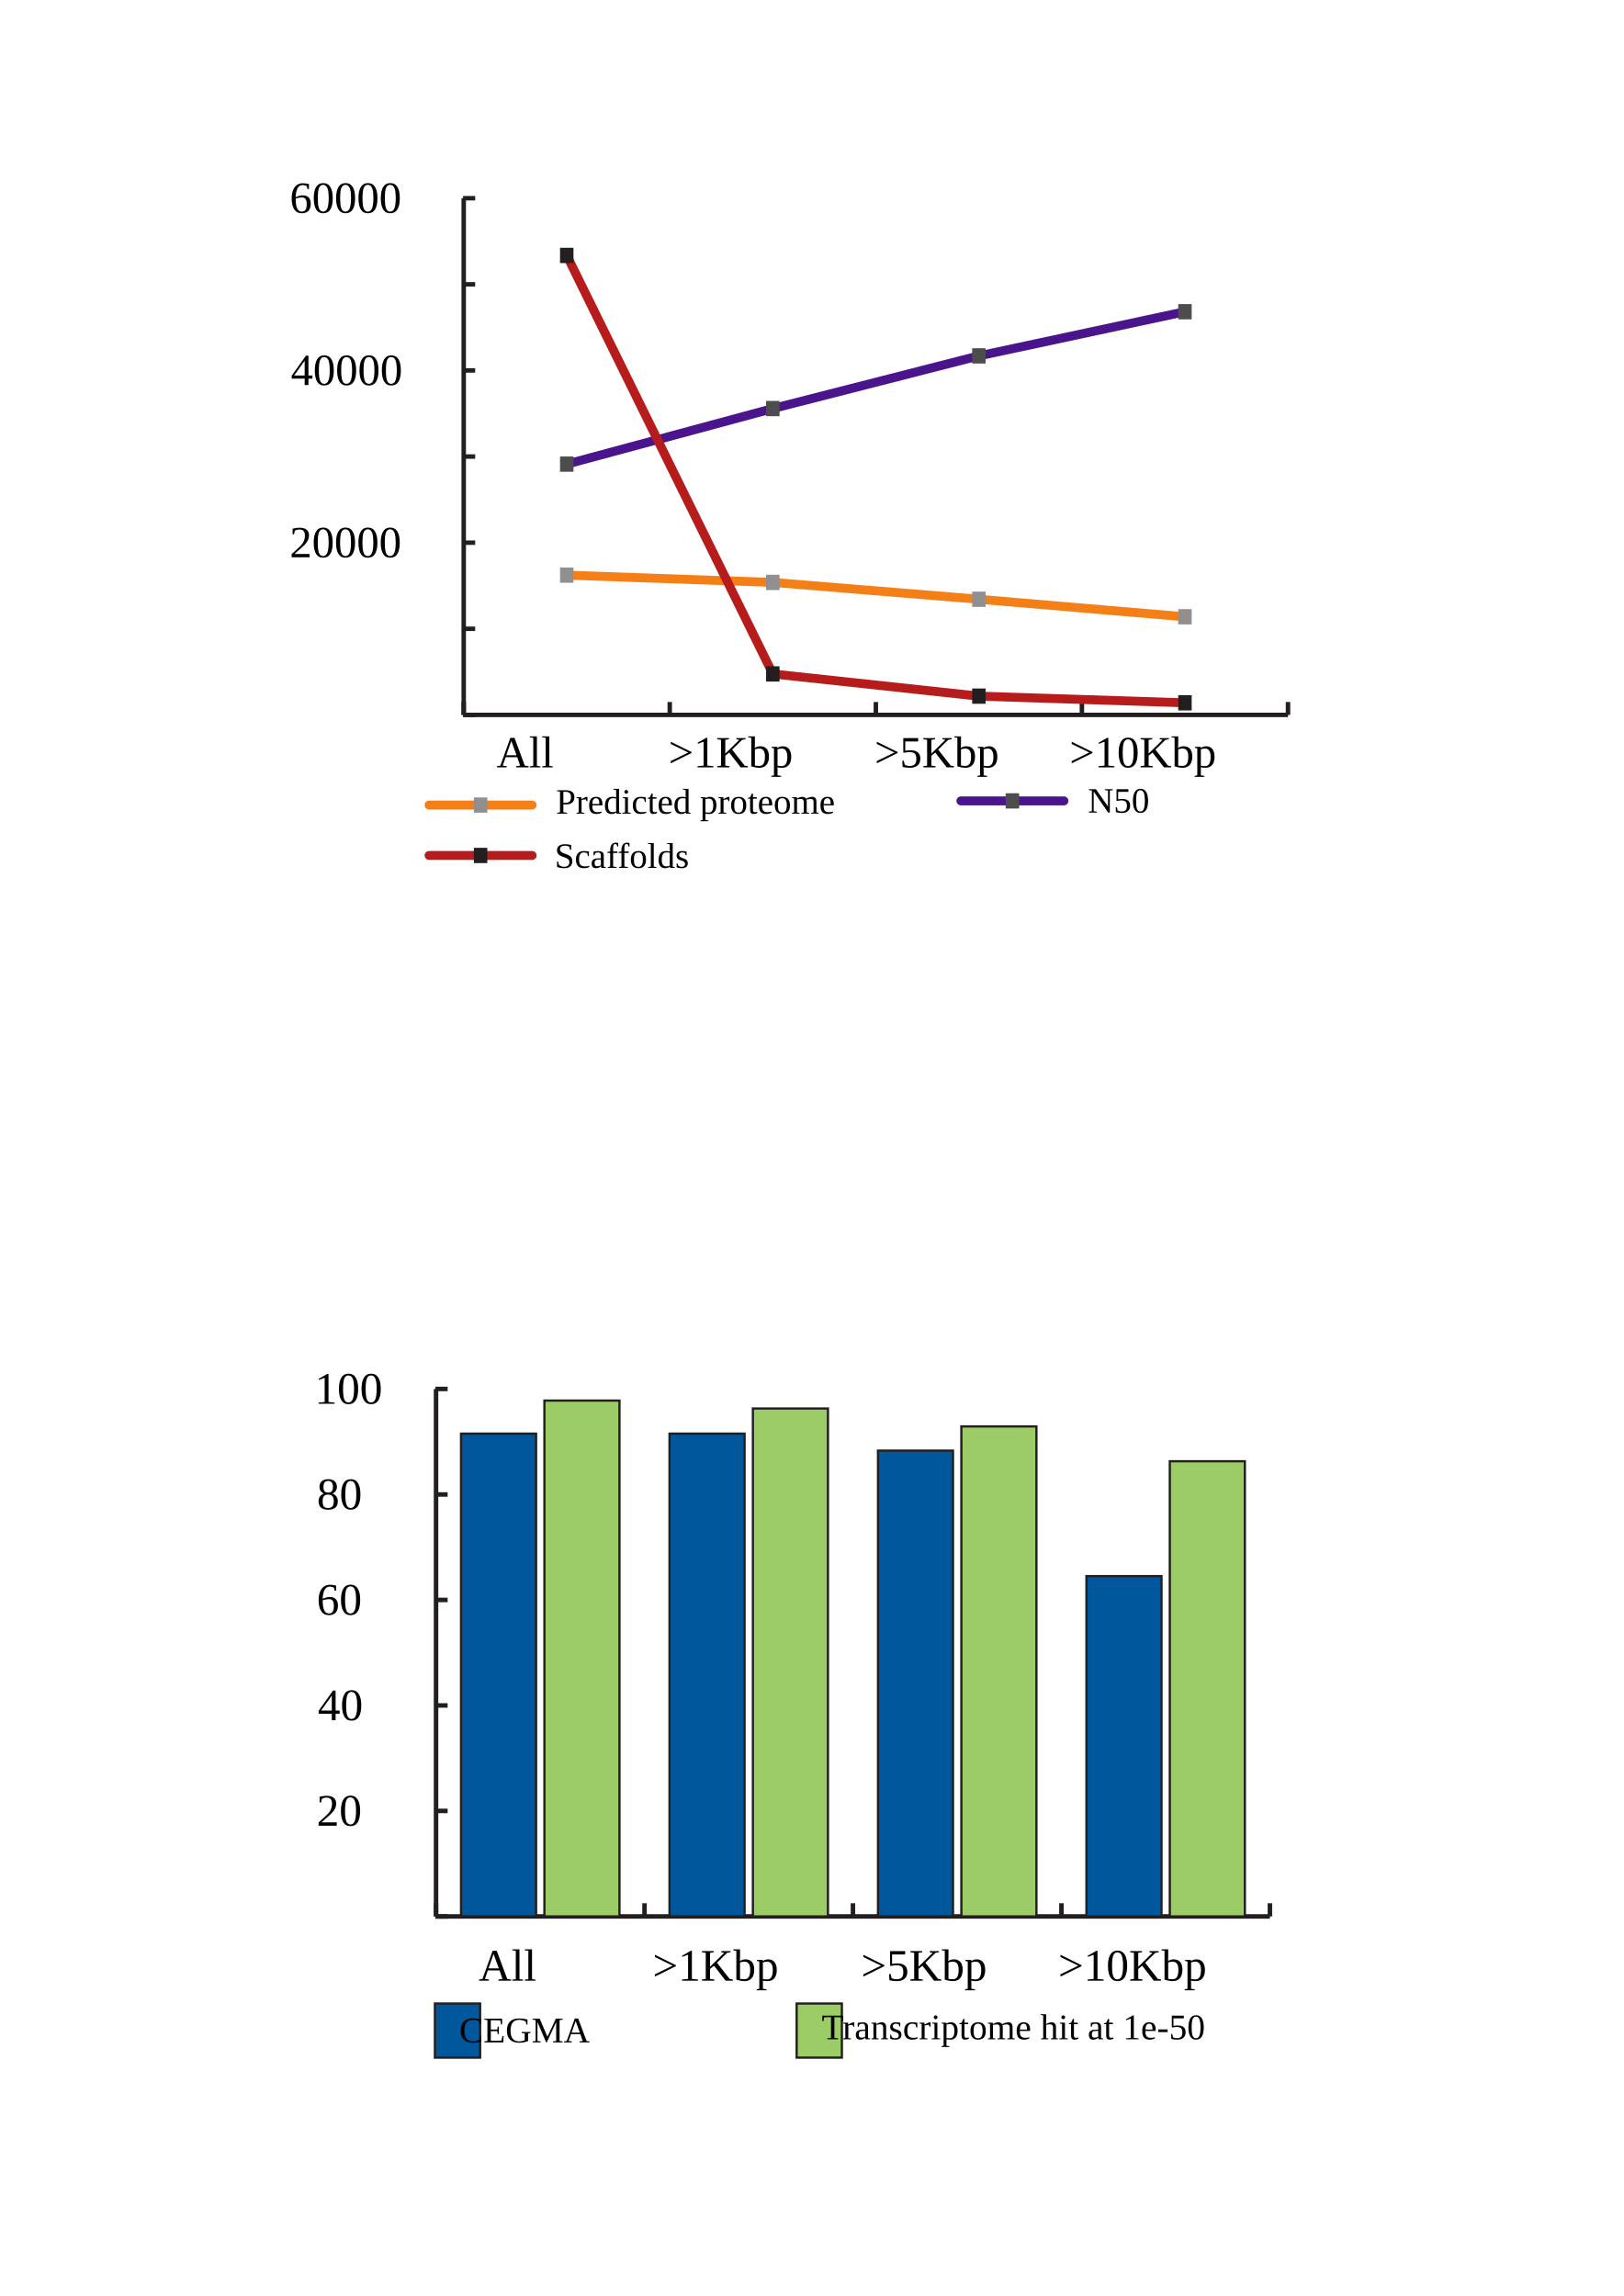
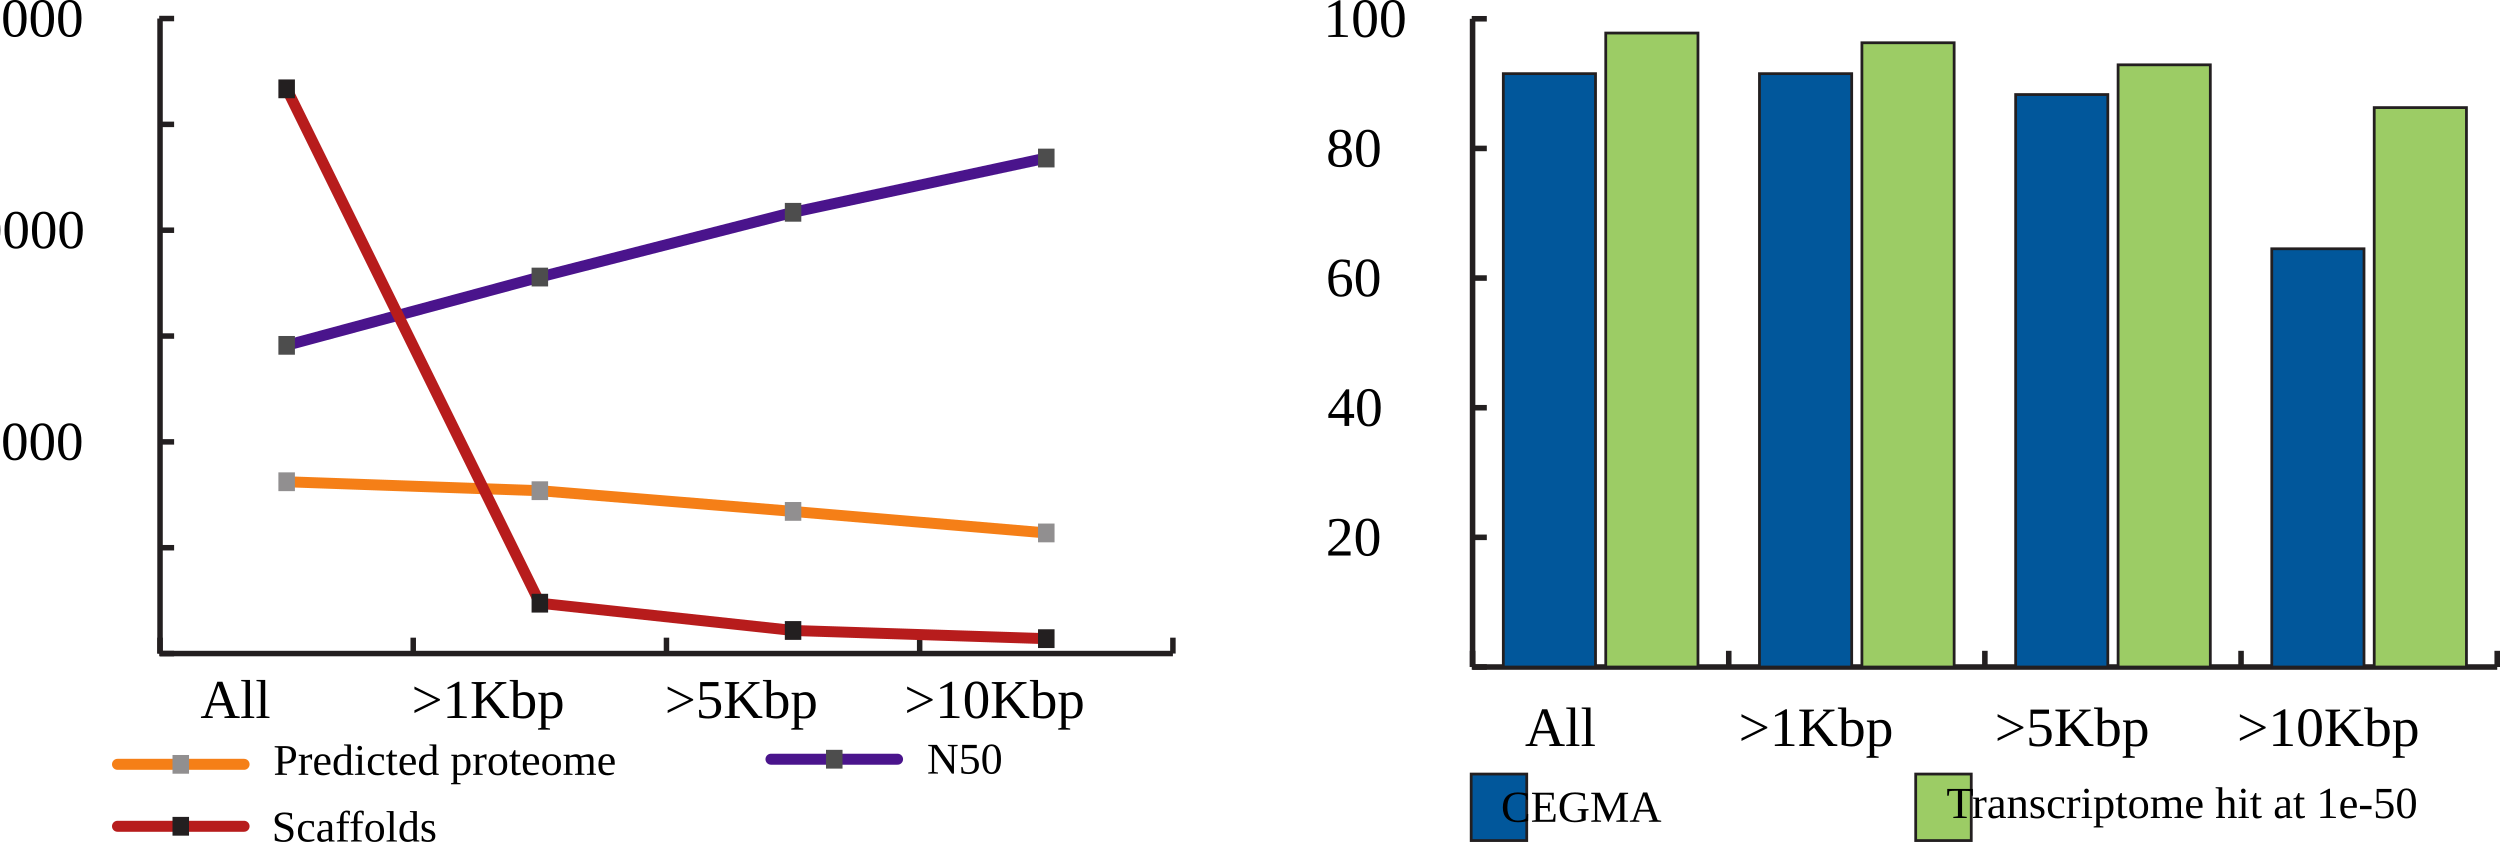
- <svg xmlns="http://www.w3.org/2000/svg" width="210mm" height="297mm" viewBox="0 0 744.094 1052.362" id="svg9322" version="1.1">
+ <svg xmlns="http://www.w3.org/2000/svg" width="263.133mm" height="88.619mm" viewBox="0 0 932.362 314.003" id="svg9322" version="1.1">
  <defs id="defs9324" />
-   <g id="layer1">
-     <g id="g11202" transform="translate(-885.38,1278.2)">
+   <g id="layer1" transform="translate(-60.00001,-523.3133)">
+     <g id="g11202" transform="translate(-978.2042,1717.575)">
      <g transform="matrix(2.0483,0,0,-2.0483,905.74,559.87)" id="g7890">
        <g id="g7869" transform="translate(-182.39,-130.13)">
          <g style="stroke:#f57f17;stroke-opacity:1" transform="translate(268.45,847.35)" id="g9504">
            <path id="path9506" style="fill:none;stroke:#f57f17;stroke-width:2;stroke-linecap:round;stroke-linejoin:miter;stroke-miterlimit:10;stroke-dasharray:none;stroke-opacity:1" d="M 0,0 23.052,0" />
          </g>
          <path id="path9552" style="fill:#918f90;fill-opacity:1;fill-rule:nonzero;stroke:none;stroke-width:0.5;stroke-linecap:butt;stroke-linejoin:miter;stroke-miterlimit:10;stroke-dasharray:none;stroke-opacity:1" d="m 278.47,849.05 3.01,0 0,-3.41 -3.01,0 0,3.41 z" />
          <text transform="scale(1,-1)" id="text7430" y="-845.426" x="339.489" style="font-style:italic;font-variant:normal;font-weight:normal;font-stretch:normal;font-size:8px;line-height:125%;font-family:Ubuntu;-inkscape-font-specification:'Sans Italic';text-align:center;letter-spacing:0px;word-spacing:0px;writing-mode:lr-tb;text-anchor:middle;fill:#000000;fill-opacity:1;stroke:none;stroke-width:1px;stroke-linecap:butt;stroke-linejoin:miter;stroke-opacity:1" xml:space="preserve">
            <tspan style="font-style:normal;font-variant:normal;font-weight:normal;font-stretch:normal;font-family:'Liberation Serif';-inkscape-font-specification:'Liberation Serif'" y="-845.426" x="339.489" id="tspan7432">Predicted proteome</tspan>
          </text>
        </g>
        <g id="g7876" transform="translate(-63.407,-119.41)">
          <g style="stroke:#4a148c;stroke-opacity:1" transform="translate(268.45,837.56)" id="g9520">
            <path id="path9522" style="fill:none;stroke:#4a148c;stroke-width:2;stroke-linecap:round;stroke-linejoin:miter;stroke-miterlimit:10;stroke-dasharray:none;stroke-opacity:1" d="M 0,0 23.052,0" />
          </g>
          <path id="path9562" style="fill:#4d4d4d;fill-opacity:1;fill-rule:nonzero;stroke:none;stroke-width:0.5;stroke-linecap:butt;stroke-linejoin:miter;stroke-miterlimit:10;stroke-dasharray:none;stroke-opacity:1" d="m 278.47,839.27 3.01,0 0,-3.42 -3.01,0 0,3.42 z" />
          <text transform="scale(1,-1)" id="text7430-9" y="-834.939" x="315.176" style="font-style:italic;font-variant:normal;font-weight:normal;font-stretch:normal;font-size:8px;line-height:125%;font-family:Ubuntu;-inkscape-font-specification:'Sans Italic';text-align:center;letter-spacing:0px;word-spacing:0px;writing-mode:lr-tb;text-anchor:middle;fill:#000000;fill-opacity:1;stroke:none;stroke-width:1px;stroke-linecap:butt;stroke-linejoin:miter;stroke-opacity:1" xml:space="preserve">
            <tspan style="font-style:normal;font-variant:normal;font-weight:normal;font-stretch:normal;font-family:'Liberation Serif';-inkscape-font-specification:'Liberation Serif'" y="-834.939" x="315.176" id="tspan7432-4">N50</tspan>
          </text>
        </g>
        <g id="g7883" transform="translate(-182.39,-121.83)">
          <g style="stroke:#b71c1c;stroke-opacity:1" transform="translate(268.45,827.77)" id="g9536">
            <path id="path9538" style="fill:none;stroke:#b71c1c;stroke-width:2;stroke-linecap:round;stroke-linejoin:miter;stroke-miterlimit:10;stroke-dasharray:none;stroke-opacity:1" d="M 0,0 23.052,0" />
          </g>
          <path id="path9572" style="fill:#231f20;fill-opacity:1;fill-rule:nonzero;stroke:none;stroke-width:0.5;stroke-linecap:butt;stroke-linejoin:miter;stroke-miterlimit:10;stroke-dasharray:none;stroke-opacity:1" d="m 278.47,829.48 3.01,0 0,-3.42 -3.01,0 0,3.42 z" />
          <text transform="scale(1,-1)" id="text7430-0" y="-824.993" x="323.02" style="font-style:italic;font-variant:normal;font-weight:normal;font-stretch:normal;font-size:8px;line-height:125%;font-family:Ubuntu;-inkscape-font-specification:'Sans Italic';text-align:center;letter-spacing:0px;word-spacing:0px;writing-mode:lr-tb;text-anchor:middle;fill:#000000;fill-opacity:1;stroke:none;stroke-width:1px;stroke-linecap:butt;stroke-linejoin:miter;stroke-opacity:1" xml:space="preserve">
            <tspan style="font-style:normal;font-variant:normal;font-weight:normal;font-stretch:normal;font-family:'Liberation Serif';-inkscape-font-specification:'Liberation Serif'" y="-824.993" x="323.02" id="tspan7432-1">Scaffolds</tspan>
          </text>
        </g>
      </g>
      <g transform="matrix(2.0483,0,0,-2.0483,930.95,559.87)" id="g7910">
        <g id="g9440" transform="translate(81.5,737.39)">
          <path d="M 0,0 184.42,0" style="fill:none;stroke:#231f20;stroke-width:1;stroke-linecap:butt;stroke-linejoin:miter;stroke-miterlimit:10;stroke-dasharray:none;stroke-opacity:1" id="path9442" />
        </g>
        <g id="g9444" transform="translate(81.5,737.39)">
          <path d="M 0,0 0,2.891" style="fill:none;stroke:#231f20;stroke-width:1;stroke-linecap:butt;stroke-linejoin:miter;stroke-miterlimit:10;stroke-dasharray:none;stroke-opacity:1" id="path9446" />
        </g>
        <g id="g9448" transform="translate(127.6,737.39)">
          <path d="M 0,0 0,2.891" style="fill:none;stroke:#231f20;stroke-width:1;stroke-linecap:butt;stroke-linejoin:miter;stroke-miterlimit:10;stroke-dasharray:none;stroke-opacity:1" id="path9450" />
        </g>
        <g id="g9452" transform="translate(173.71,737.39)">
          <path d="M 0,0 0,2.891" style="fill:none;stroke:#231f20;stroke-width:1;stroke-linecap:butt;stroke-linejoin:miter;stroke-miterlimit:10;stroke-dasharray:none;stroke-opacity:1" id="path9454" />
        </g>
        <g id="g9456" transform="translate(219.81,737.39)">
          <path d="M 0,0 0,2.891" style="fill:none;stroke:#231f20;stroke-width:1;stroke-linecap:butt;stroke-linejoin:miter;stroke-miterlimit:10;stroke-dasharray:none;stroke-opacity:1" id="path9458" />
        </g>
        <g id="g9460" transform="translate(265.92,737.39)">
          <path d="M 0,0 0,2.891" style="fill:none;stroke:#231f20;stroke-width:1;stroke-linecap:butt;stroke-linejoin:miter;stroke-miterlimit:10;stroke-dasharray:none;stroke-opacity:1" id="path9462" />
        </g>
        <g id="g9472" transform="translate(81.5,737.39)">
          <path d="M 0,0 0,115.62" style="fill:none;stroke:#231f20;stroke-width:1;stroke-linecap:butt;stroke-linejoin:miter;stroke-miterlimit:10;stroke-dasharray:none;stroke-opacity:1" id="path9474" />
        </g>
        <g id="g9476" transform="translate(81.352,737.39)">
          <path d="M 0,0 2.713,0" style="fill:none;stroke:#231f20;stroke-width:1;stroke-linecap:butt;stroke-linejoin:miter;stroke-miterlimit:10;stroke-dasharray:none;stroke-opacity:1" id="path9478" />
        </g>
        <g id="g9480" transform="translate(81.352,756.66)">
          <path d="M 0,0 2.713,0" style="fill:none;stroke:#231f20;stroke-width:1;stroke-linecap:butt;stroke-linejoin:miter;stroke-miterlimit:10;stroke-dasharray:none;stroke-opacity:1" id="path9482" />
        </g>
        <g id="g9484" transform="translate(81.352,775.93)">
          <path d="M 0,0 2.713,0" style="fill:none;stroke:#231f20;stroke-width:1;stroke-linecap:butt;stroke-linejoin:miter;stroke-miterlimit:10;stroke-dasharray:none;stroke-opacity:1" id="path9486" />
        </g>
        <g id="g9488" transform="translate(81.352,795.2)">
          <path d="M 0,0 2.713,0" style="fill:none;stroke:#231f20;stroke-width:1;stroke-linecap:butt;stroke-linejoin:miter;stroke-miterlimit:10;stroke-dasharray:none;stroke-opacity:1" id="path9490" />
        </g>
        <g id="g9492" transform="translate(81.352,814.47)">
          <path d="M 0,0 2.713,0" style="fill:none;stroke:#231f20;stroke-width:1;stroke-linecap:butt;stroke-linejoin:miter;stroke-miterlimit:10;stroke-dasharray:none;stroke-opacity:1" id="path9494" />
        </g>
        <g id="g9496" transform="translate(81.352,833.74)">
          <path d="M 0,0 2.713,0" style="fill:none;stroke:#231f20;stroke-width:1;stroke-linecap:butt;stroke-linejoin:miter;stroke-miterlimit:10;stroke-dasharray:none;stroke-opacity:1" id="path9498" />
        </g>
        <g id="g9500" transform="translate(81.352,853.01)">
          <path d="M 0,0 2.713,0" style="fill:none;stroke:#231f20;stroke-width:1;stroke-linecap:butt;stroke-linejoin:miter;stroke-miterlimit:10;stroke-dasharray:none;stroke-opacity:1" id="path9502" />
        </g>
        <g id="g9508" transform="translate(150.66,767.04)" style="stroke:#ad1457;stroke-opacity:1">
          <path d="M 0,0 -46.104,1.629" style="fill:none;stroke:#f57f17;stroke-width:2;stroke-linecap:round;stroke-linejoin:miter;stroke-miterlimit:10;stroke-dasharray:none;stroke-opacity:1" id="path9510" />
        </g>
        <g id="g9512" transform="translate(196.76,763.27)" style="stroke:#ad1457;stroke-opacity:1">
          <path d="M 0,0 -46.104,3.772" style="fill:none;stroke:#f57f17;stroke-width:2;stroke-linecap:round;stroke-linejoin:miter;stroke-miterlimit:10;stroke-dasharray:none;stroke-opacity:1" id="path9514" />
        </g>
        <g id="g9516" transform="translate(242.86,759.35)" style="stroke:#ad1457;stroke-opacity:1">
          <path d="M 0,0 -46.104,3.916" style="fill:none;stroke:#f57f17;stroke-width:2;stroke-linecap:round;stroke-linejoin:miter;stroke-miterlimit:10;stroke-dasharray:none;stroke-opacity:1" id="path9518" />
        </g>
        <g id="g9524" transform="translate(150.66,805.94)" style="stroke:#4a148c;stroke-opacity:1">
          <path d="M 0,0 -46.104,-12.434" style="fill:none;stroke:#4a148c;stroke-width:2;stroke-linecap:round;stroke-linejoin:miter;stroke-miterlimit:10;stroke-dasharray:none;stroke-opacity:1" id="path9526" />
        </g>
        <g id="g9528" transform="translate(196.76,817.73)" style="stroke:#4a148c;stroke-opacity:1">
          <path d="M 0,0 -46.104,-11.788" style="fill:none;stroke:#4a148c;stroke-width:2;stroke-linecap:round;stroke-linejoin:miter;stroke-miterlimit:10;stroke-dasharray:none;stroke-opacity:1" id="path9530" />
        </g>
        <g id="g9532" transform="translate(242.86,827.61)" style="stroke:#4a148c;stroke-opacity:1">
          <path d="M 0,0 -46.104,-9.888" style="fill:none;stroke:#4a148c;stroke-width:2;stroke-linecap:round;stroke-linejoin:miter;stroke-miterlimit:10;stroke-dasharray:none;stroke-opacity:1" id="path9534" />
        </g>
        <g id="g9540" transform="translate(150.66,746.56)" style="fill:none;stroke:#b71c1c;stroke-opacity:1">
          <path d="M 0,0 -46.104,93.655" style="fill:none;stroke:#b71c1c;stroke-width:2;stroke-linecap:round;stroke-linejoin:miter;stroke-miterlimit:10;stroke-dasharray:none;stroke-opacity:1" id="path9542" />
        </g>
        <g id="g9544" transform="translate(196.76,741.59)" style="stroke:#b71c1c;stroke-opacity:1">
          <path d="M 0,0 -46.104,4.967" style="fill:none;stroke:#b71c1c;stroke-width:2;stroke-linecap:round;stroke-linejoin:miter;stroke-miterlimit:10;stroke-dasharray:none;stroke-opacity:1" id="path9546" />
        </g>
        <g id="g9548" transform="translate(242.86,740.1)" style="stroke:#b71c1c;stroke-opacity:1">
          <path d="M 0,0 -46.104,1.492" style="fill:none;stroke:#b71c1c;stroke-width:2;stroke-linecap:round;stroke-linejoin:miter;stroke-miterlimit:10;stroke-dasharray:none;stroke-opacity:1" id="path9550" />
        </g>
        <path d="m 103.05,770.38 3.01,0 0,-3.42 -3.01,0 0,3.42 z" style="fill:#918f90;fill-opacity:1;fill-rule:nonzero;stroke:none;stroke-width:0.5;stroke-linecap:butt;stroke-linejoin:miter;stroke-miterlimit:10;stroke-dasharray:none;stroke-opacity:1" id="path9554" />
        <path d="m 149.15,768.75 3.01,0 0,-3.42 -3.01,0 0,3.42 z" style="fill:#918f90;fill-opacity:1;fill-rule:nonzero;stroke:none;stroke-width:0.5;stroke-linecap:butt;stroke-linejoin:miter;stroke-miterlimit:10;stroke-dasharray:none;stroke-opacity:1" id="path9556" />
        <path d="m 195.26,764.98 3,0 0,-3.42 -3,0 0,3.42 z" style="fill:#918f90;fill-opacity:1;fill-rule:nonzero;stroke:none;stroke-width:0.5;stroke-linecap:butt;stroke-linejoin:miter;stroke-miterlimit:10;stroke-dasharray:none;stroke-opacity:1" id="path9558" />
        <path d="m 241.36,761.06 3.01,0 0,-3.42 -3.01,0 0,3.42 z" style="fill:#918f90;fill-opacity:1;fill-rule:nonzero;stroke:none;stroke-width:0.5;stroke-linecap:butt;stroke-linejoin:miter;stroke-miterlimit:10;stroke-dasharray:none;stroke-opacity:1" id="path9560" />
        <path d="m 103.05,795.21 3.01,0 0,-3.41 -3.01,0 0,3.41 z" style="fill:#4d4d4d;fill-opacity:1;fill-rule:nonzero;stroke:none;stroke-width:0.5;stroke-linecap:butt;stroke-linejoin:miter;stroke-miterlimit:10;stroke-dasharray:none;stroke-opacity:1" id="path9564" />
        <path d="m 149.15,807.65 3.01,0 0,-3.42 -3.01,0 0,3.42 z" style="fill:#4d4d4d;fill-opacity:1;fill-rule:nonzero;stroke:none;stroke-width:0.5;stroke-linecap:butt;stroke-linejoin:miter;stroke-miterlimit:10;stroke-dasharray:none;stroke-opacity:1" id="path9566" />
        <path d="m 195.26,819.44 3,0 0,-3.42 -3,0 0,3.42 z" style="fill:#4d4d4d;fill-opacity:1;fill-rule:nonzero;stroke:none;stroke-width:0.5;stroke-linecap:butt;stroke-linejoin:miter;stroke-miterlimit:10;stroke-dasharray:none;stroke-opacity:1" id="path9568" />
        <path d="m 241.36,829.32 3.01,0 0,-3.42 -3.01,0 0,3.42 z" style="fill:#4d4d4d;fill-opacity:1;fill-rule:nonzero;stroke:none;stroke-width:0.5;stroke-linecap:butt;stroke-linejoin:miter;stroke-miterlimit:10;stroke-dasharray:none;stroke-opacity:1" id="path9570" />
        <path d="m 103.05,841.92 3.01,0 0,-3.42 -3.01,0 0,3.42 z" style="fill:#231f20;fill-opacity:1;fill-rule:nonzero;stroke:none;stroke-width:0.5;stroke-linecap:butt;stroke-linejoin:miter;stroke-miterlimit:10;stroke-dasharray:none;stroke-opacity:1" id="path9574" />
        <path d="m 149.15,748.27 3.01,0 0,-3.42 -3.01,0 0,3.42 z" style="fill:#231f20;fill-opacity:1;fill-rule:nonzero;stroke:none;stroke-width:0.5;stroke-linecap:butt;stroke-linejoin:miter;stroke-miterlimit:10;stroke-dasharray:none;stroke-opacity:1" id="path9576" />
        <path d="m 195.26,743.3 3,0 0,-3.42 -3,0 0,3.42 z" style="fill:#231f20;fill-opacity:1;fill-rule:nonzero;stroke:none;stroke-width:0.5;stroke-linecap:butt;stroke-linejoin:miter;stroke-miterlimit:10;stroke-dasharray:none;stroke-opacity:1" id="path9578" />
        <path d="m 241.36,741.81 3.01,0 0,-3.42 -3.01,0 0,3.42 z" style="fill:#231f20;fill-opacity:1;fill-rule:nonzero;stroke:none;stroke-width:0.5;stroke-linecap:butt;stroke-linejoin:miter;stroke-miterlimit:10;stroke-dasharray:none;stroke-opacity:1" id="path9580" />
        <text xml:space="preserve" style="font-style:italic;font-variant:normal;font-weight:normal;font-stretch:normal;font-size:8px;line-height:125%;font-family:Ubuntu;-inkscape-font-specification:'Sans Italic';text-align:center;letter-spacing:0px;word-spacing:0px;writing-mode:lr-tb;text-anchor:middle;fill:#000000;fill-opacity:1;stroke:none;stroke-width:1px;stroke-linecap:butt;stroke-linejoin:miter;stroke-opacity:1" x="104.604" y="-725.652" id="text7680" transform="scale(1,-1)">
          <tspan id="tspan7682" x="104.604" y="-725.652" style="font-style:normal;font-variant:normal;font-weight:normal;font-stretch:normal;font-size:10px;font-family:'Liberation Serif';-inkscape-font-specification:'Liberation Serif'">All</tspan>
        </text>
        <text xml:space="preserve" style="font-style:italic;font-variant:normal;font-weight:normal;font-stretch:normal;font-size:8px;line-height:125%;font-family:Ubuntu;-inkscape-font-specification:'Sans Italic';text-align:center;letter-spacing:0px;word-spacing:0px;writing-mode:lr-tb;text-anchor:middle;fill:#000000;fill-opacity:1;stroke:none;stroke-width:1px;stroke-linecap:butt;stroke-linejoin:miter;stroke-opacity:1" x="150.596" y="-725.652" id="text7680-7" transform="scale(1,-1)">
          <tspan id="tspan7682-5" x="150.596" y="-725.652" style="font-style:normal;font-variant:normal;font-weight:normal;font-stretch:normal;font-size:10px;font-family:'Liberation Serif';-inkscape-font-specification:'Liberation Serif'">&gt;1Kbp</tspan>
        </text>
        <text xml:space="preserve" style="font-style:italic;font-variant:normal;font-weight:normal;font-stretch:normal;font-size:8px;line-height:125%;font-family:Ubuntu;-inkscape-font-specification:'Sans Italic';text-align:center;letter-spacing:0px;word-spacing:0px;writing-mode:lr-tb;text-anchor:middle;fill:#000000;fill-opacity:1;stroke:none;stroke-width:1px;stroke-linecap:butt;stroke-linejoin:miter;stroke-opacity:1" x="196.701" y="-725.652" id="text7680-75" transform="scale(1,-1)">
          <tspan id="tspan7682-0" x="196.701" y="-725.652" style="font-style:normal;font-variant:normal;font-weight:normal;font-stretch:normal;font-size:10px;font-family:'Liberation Serif';-inkscape-font-specification:'Liberation Serif'">&gt;5Kbp</tspan>
        </text>
        <text xml:space="preserve" style="font-style:italic;font-variant:normal;font-weight:normal;font-stretch:normal;font-size:8px;line-height:125%;font-family:Ubuntu;-inkscape-font-specification:'Sans Italic';text-align:center;letter-spacing:0px;word-spacing:0px;writing-mode:lr-tb;text-anchor:middle;fill:#000000;fill-opacity:1;stroke:none;stroke-width:1px;stroke-linecap:butt;stroke-linejoin:miter;stroke-opacity:1" x="242.806" y="-725.652" id="text7680-5" transform="scale(1,-1)">
          <tspan id="tspan7682-2" x="242.806" y="-725.652" style="font-style:normal;font-variant:normal;font-weight:normal;font-stretch:normal;font-size:10px;font-family:'Liberation Serif';-inkscape-font-specification:'Liberation Serif'">&gt;10Kbp</tspan>
        </text>
        <text xml:space="preserve" style="font-style:italic;font-variant:normal;font-weight:normal;font-stretch:normal;font-size:8px;line-height:125%;font-family:Ubuntu;-inkscape-font-specification:'Sans Italic';text-align:center;letter-spacing:0px;word-spacing:0px;writing-mode:lr-tb;text-anchor:middle;fill:#000000;fill-opacity:1;stroke:none;stroke-width:1px;stroke-linecap:butt;stroke-linejoin:miter;stroke-opacity:1" x="64.433" y="-849.734" id="text7680-70" transform="scale(1,-1)">
          <tspan id="tspan7682-6" x="64.433" y="-849.734" style="font-style:normal;font-variant:normal;font-weight:normal;font-stretch:normal;font-size:10px;font-family:'Liberation Serif';-inkscape-font-specification:'Liberation Serif'">60000</tspan>
        </text>
        <text xml:space="preserve" style="font-style:italic;font-variant:normal;font-weight:normal;font-stretch:normal;font-size:8px;line-height:125%;font-family:Ubuntu;-inkscape-font-specification:'Sans Italic';text-align:center;letter-spacing:0px;word-spacing:0px;writing-mode:lr-tb;text-anchor:middle;fill:#000000;fill-opacity:1;stroke:none;stroke-width:1px;stroke-linecap:butt;stroke-linejoin:miter;stroke-opacity:1" x="64.667" y="-811.194" id="text7680-70-1" transform="scale(1,-1)">
          <tspan id="tspan7682-6-4" x="64.667" y="-811.194" style="font-style:normal;font-variant:normal;font-weight:normal;font-stretch:normal;font-size:10px;font-family:'Liberation Serif';-inkscape-font-specification:'Liberation Serif'">40000</tspan>
        </text>
        <text xml:space="preserve" style="font-style:italic;font-variant:normal;font-weight:normal;font-stretch:normal;font-size:8px;line-height:125%;font-family:Ubuntu;-inkscape-font-specification:'Sans Italic';text-align:center;letter-spacing:0px;word-spacing:0px;writing-mode:lr-tb;text-anchor:middle;fill:#000000;fill-opacity:1;stroke:none;stroke-width:1px;stroke-linecap:butt;stroke-linejoin:miter;stroke-opacity:1" x="64.423" y="-772.654" id="text7680-70-7" transform="scale(1,-1)">
          <tspan id="tspan7682-6-2" x="64.423" y="-772.654" style="font-style:normal;font-variant:normal;font-weight:normal;font-stretch:normal;font-size:10px;font-family:'Liberation Serif';-inkscape-font-specification:'Liberation Serif'">20000</tspan>
        </text>
      </g>
    </g>
-     <g id="g8546" transform="matrix(2.072,0,0,-2.072,30.953,1967.2)">
+     <g id="g8546" transform="matrix(2.072,0,0,-2.072,440.3192,1860.886)">
      <g transform="translate(81.5,525.49)" id="g9590">
        <path id="path9592" style="fill:none;stroke:#231f20;stroke-width:1;stroke-linecap:butt;stroke-linejoin:miter;stroke-miterlimit:10;stroke-dasharray:none;stroke-opacity:1" d="M 0,0 0,116.67" />
      </g>
      <g transform="translate(81.352,525.49)" id="g9594">
        <path id="path9596" style="fill:none;stroke:#231f20;stroke-width:1;stroke-linecap:butt;stroke-linejoin:miter;stroke-miterlimit:10;stroke-dasharray:none;stroke-opacity:1" d="M 0,0 2.713,0" />
      </g>
      <g transform="translate(81.352,548.83)" id="g9598">
        <path id="path9600" style="fill:none;stroke:#231f20;stroke-width:1;stroke-linecap:butt;stroke-linejoin:miter;stroke-miterlimit:10;stroke-dasharray:none;stroke-opacity:1" d="M 0,0 2.713,0" />
      </g>
      <g transform="translate(81.352,572.16)" id="g9602">
        <path id="path9604" style="fill:none;stroke:#231f20;stroke-width:1;stroke-linecap:butt;stroke-linejoin:miter;stroke-miterlimit:10;stroke-dasharray:none;stroke-opacity:1" d="M 0,0 2.713,0" />
      </g>
      <g transform="translate(81.352,595.5)" id="g9606">
        <path id="path9608" style="fill:none;stroke:#231f20;stroke-width:1;stroke-linecap:butt;stroke-linejoin:miter;stroke-miterlimit:10;stroke-dasharray:none;stroke-opacity:1" d="M 0,0 2.713,0" />
      </g>
      <g transform="translate(81.352,618.83)" id="g9610">
        <path id="path9612" style="fill:none;stroke:#231f20;stroke-width:1;stroke-linecap:butt;stroke-linejoin:miter;stroke-miterlimit:10;stroke-dasharray:none;stroke-opacity:1" d="M 0,0 2.713,0" />
      </g>
      <g transform="translate(81.352,642.17)" id="g9614">
        <path id="path9616" style="fill:none;stroke:#231f20;stroke-width:1;stroke-linecap:butt;stroke-linejoin:miter;stroke-miterlimit:10;stroke-dasharray:none;stroke-opacity:1" d="M 0,0 2.713,0" />
      </g>
      <g transform="translate(81.5,525.49)" id="g9622">
        <path id="path9624" style="fill:none;stroke:#231f20;stroke-width:1;stroke-linecap:butt;stroke-linejoin:miter;stroke-miterlimit:10;stroke-dasharray:none;stroke-opacity:1" d="M 0,0 184.43,0" />
      </g>
      <g transform="translate(81.5,525.49)" id="g9626">
        <path id="path9628" style="fill:none;stroke:#231f20;stroke-width:1;stroke-linecap:butt;stroke-linejoin:miter;stroke-miterlimit:10;stroke-dasharray:none;stroke-opacity:1" d="M 0,0 0,2.916" />
      </g>
      <g transform="translate(127.61,525.49)" id="g9630">
        <path id="path9632" style="fill:none;stroke:#231f20;stroke-width:1;stroke-linecap:butt;stroke-linejoin:miter;stroke-miterlimit:10;stroke-dasharray:none;stroke-opacity:1" d="M 0,0 0,2.916" />
      </g>
      <g transform="translate(173.71,525.49)" id="g9634">
        <path id="path9636" style="fill:none;stroke:#231f20;stroke-width:1;stroke-linecap:butt;stroke-linejoin:miter;stroke-miterlimit:10;stroke-dasharray:none;stroke-opacity:1" d="M 0,0 0,2.916" />
      </g>
      <g transform="translate(219.82,525.49)" id="g9638">
        <path id="path9640" style="fill:none;stroke:#231f20;stroke-width:1;stroke-linecap:butt;stroke-linejoin:miter;stroke-miterlimit:10;stroke-dasharray:none;stroke-opacity:1" d="M 0,0 0,2.916" />
      </g>
      <g transform="translate(265.93,525.49)" id="g9642">
        <path id="path9644" style="fill:none;stroke:#231f20;stroke-width:1;stroke-linecap:butt;stroke-linejoin:miter;stroke-miterlimit:10;stroke-dasharray:none;stroke-opacity:1" d="M 0,0 0,2.916" />
      </g>
      <path id="path9648" style="fill:#9ccc65;fill-opacity:1;fill-rule:nonzero;stroke:#231f20;stroke-width:0.5;stroke-linecap:butt;stroke-linejoin:miter;stroke-miterlimit:10;stroke-dasharray:none;stroke-opacity:1" d="m 105.47,639.6 16.6,0 0,-114.11 -16.6,0 0,114.11 z" />
      <path id="path9650" style="fill:#9ccc65;fill-opacity:1;fill-rule:nonzero;stroke:#231f20;stroke-width:0.5;stroke-linecap:butt;stroke-linejoin:miter;stroke-miterlimit:10;stroke-dasharray:none;stroke-opacity:1" d="m 151.58,637.85 16.6,0 0,-112.36 -16.6,0 0,112.36 z" />
      <path id="path9652" style="fill:#9ccc65;fill-opacity:1;fill-rule:nonzero;stroke:#231f20;stroke-width:0.5;stroke-linecap:butt;stroke-linejoin:miter;stroke-miterlimit:10;stroke-dasharray:none;stroke-opacity:1" d="m 197.69,633.88 16.6,0 0,-108.39 -16.6,0 0,108.39 z" />
      <path id="path9654" style="fill:#9ccc65;fill-opacity:1;fill-rule:nonzero;stroke:#231f20;stroke-width:0.5;stroke-linecap:butt;stroke-linejoin:miter;stroke-miterlimit:10;stroke-dasharray:none;stroke-opacity:1" d="m 243.79,626.18 16.6,0 0,-100.69 -16.6,0 0,100.69 z" />
      <path id="path9658" style="fill:#01579b;fill-opacity:1;fill-rule:nonzero;stroke:#231f20;stroke-width:0.5;stroke-linecap:butt;stroke-linejoin:miter;stroke-miterlimit:10;stroke-dasharray:none;stroke-opacity:1" d="m 87.033,632.29 16.597,0 0,-106.8 -16.597,0 0,106.8 z" />
      <path id="path9660" style="fill:#01579b;fill-opacity:1;fill-rule:nonzero;stroke:#231f20;stroke-width:0.5;stroke-linecap:butt;stroke-linejoin:miter;stroke-miterlimit:10;stroke-dasharray:none;stroke-opacity:1" d="m 133.14,632.29 16.6,0 0,-106.8 -16.6,0 0,106.8 z" />
      <path id="path9662" style="fill:#01579b;fill-opacity:1;fill-rule:nonzero;stroke:#231f20;stroke-width:0.5;stroke-linecap:butt;stroke-linejoin:miter;stroke-miterlimit:10;stroke-dasharray:none;stroke-opacity:1" d="m 179.25,628.53 16.59,0 0,-103.04 -16.59,0 0,103.04 z" />
      <path id="path9664" style="fill:#01579b;fill-opacity:1;fill-rule:nonzero;stroke:#231f20;stroke-width:0.5;stroke-linecap:butt;stroke-linejoin:miter;stroke-miterlimit:10;stroke-dasharray:none;stroke-opacity:1" d="m 225.35,600.77 16.6,0 0,-75.28 -16.6,0 0,75.28 z" />
      <g transform="translate(-105.42,-74.957)" id="g8541">
        <path d="m 266.68,581.18 10,0 0,-11.97 -10,0 0,11.97 z" style="fill:#9ccc65;fill-opacity:1;fill-rule:nonzero;stroke:#231f20;stroke-width:0.5;stroke-linecap:butt;stroke-linejoin:miter;stroke-miterlimit:10;stroke-dasharray:none;stroke-opacity:1" id="path9646" />
        <text xml:space="preserve" style="font-style:italic;font-variant:normal;font-weight:normal;font-stretch:normal;font-size:8px;line-height:125%;font-family:Ubuntu;-inkscape-font-specification:'Sans Italic';text-align:center;letter-spacing:0px;word-spacing:0px;writing-mode:lr-tb;text-anchor:middle;fill:#000000;fill-opacity:1;stroke:none;stroke-width:1px;stroke-linecap:butt;stroke-linejoin:miter;stroke-opacity:1" x="323.976" y="-573.266" id="text7430-0-0" transform="scale(1,-1)">
          <tspan id="tspan7432-1-1" x="323.976" y="-573.266" style="font-style:normal;font-variant:normal;font-weight:normal;font-stretch:normal;font-family:'Liberation Serif';-inkscape-font-specification:'Liberation Serif'">Transcriptome hit at 1e-50</tspan>
        </text>
      </g>
      <g transform="translate(-185.43,-92.227)" id="g8536">
        <path d="m 266.68,598.45 10,0 0,-11.97 -10,0 0,11.97 z" style="fill:#01579b;fill-opacity:1;fill-rule:nonzero;stroke:#231f20;stroke-width:0.5;stroke-linecap:butt;stroke-linejoin:miter;stroke-miterlimit:10;stroke-dasharray:none;stroke-opacity:1" id="path9656" />
        <text xml:space="preserve" style="font-style:italic;font-variant:normal;font-weight:normal;font-stretch:normal;font-size:8px;line-height:125%;font-family:Ubuntu;-inkscape-font-specification:'Sans Italic';text-align:center;letter-spacing:0px;word-spacing:0px;writing-mode:lr-tb;text-anchor:middle;fill:#000000;fill-opacity:1;stroke:none;stroke-width:1px;stroke-linecap:butt;stroke-linejoin:miter;stroke-opacity:1" x="295.855" y="-589.851" id="text7430-0-0-7" transform="scale(1,-1)">
          <tspan id="tspan7432-1-1-1" x="295.855" y="-589.851" style="font-style:normal;font-variant:normal;font-weight:normal;font-stretch:normal;font-family:'Liberation Serif';-inkscape-font-specification:'Liberation Serif'">CEGMA</tspan>
        </text>
      </g>
      <text transform="scale(1,-1)" id="text7680-3" y="-511.273" x="104.604" style="font-style:italic;font-variant:normal;font-weight:normal;font-stretch:normal;font-size:8px;line-height:125%;font-family:Ubuntu;-inkscape-font-specification:'Sans Italic';text-align:center;letter-spacing:0px;word-spacing:0px;writing-mode:lr-tb;text-anchor:middle;fill:#000000;fill-opacity:1;stroke:none;stroke-width:1px;stroke-linecap:butt;stroke-linejoin:miter;stroke-opacity:1" xml:space="preserve">
        <tspan style="font-style:normal;font-variant:normal;font-weight:normal;font-stretch:normal;font-size:10px;font-family:'Liberation Serif';-inkscape-font-specification:'Liberation Serif'" y="-511.273" x="104.604" id="tspan7682-51">All</tspan>
      </text>
      <text transform="scale(1,-1)" id="text7680-7-4" y="-511.273" x="150.596" style="font-style:italic;font-variant:normal;font-weight:normal;font-stretch:normal;font-size:8px;line-height:125%;font-family:Ubuntu;-inkscape-font-specification:'Sans Italic';text-align:center;letter-spacing:0px;word-spacing:0px;writing-mode:lr-tb;text-anchor:middle;fill:#000000;fill-opacity:1;stroke:none;stroke-width:1px;stroke-linecap:butt;stroke-linejoin:miter;stroke-opacity:1" xml:space="preserve">
        <tspan style="font-style:normal;font-variant:normal;font-weight:normal;font-stretch:normal;font-size:10px;font-family:'Liberation Serif';-inkscape-font-specification:'Liberation Serif'" y="-511.273" x="150.596" id="tspan7682-5-0">&gt;1Kbp</tspan>
      </text>
      <text transform="scale(1,-1)" id="text7680-75-1" y="-511.273" x="196.701" style="font-style:italic;font-variant:normal;font-weight:normal;font-stretch:normal;font-size:8px;line-height:125%;font-family:Ubuntu;-inkscape-font-specification:'Sans Italic';text-align:center;letter-spacing:0px;word-spacing:0px;writing-mode:lr-tb;text-anchor:middle;fill:#000000;fill-opacity:1;stroke:none;stroke-width:1px;stroke-linecap:butt;stroke-linejoin:miter;stroke-opacity:1" xml:space="preserve">
        <tspan style="font-style:normal;font-variant:normal;font-weight:normal;font-stretch:normal;font-size:10px;font-family:'Liberation Serif';-inkscape-font-specification:'Liberation Serif'" y="-511.273" x="196.701" id="tspan7682-0-2">&gt;5Kbp</tspan>
      </text>
      <text transform="scale(1,-1)" id="text7680-5-5" y="-511.273" x="242.806" style="font-style:italic;font-variant:normal;font-weight:normal;font-stretch:normal;font-size:8px;line-height:125%;font-family:Ubuntu;-inkscape-font-specification:'Sans Italic';text-align:center;letter-spacing:0px;word-spacing:0px;writing-mode:lr-tb;text-anchor:middle;fill:#000000;fill-opacity:1;stroke:none;stroke-width:1px;stroke-linecap:butt;stroke-linejoin:miter;stroke-opacity:1" xml:space="preserve">
        <tspan style="font-style:normal;font-variant:normal;font-weight:normal;font-stretch:normal;font-size:10px;font-family:'Liberation Serif';-inkscape-font-specification:'Liberation Serif'" y="-511.273" x="242.806" id="tspan7682-2-1">&gt;10Kbp</tspan>
      </text>
      <text transform="scale(1,-1)" id="text7680-3-1" y="-638.894" x="69.433" style="font-style:italic;font-variant:normal;font-weight:normal;font-stretch:normal;font-size:8px;line-height:125%;font-family:Ubuntu;-inkscape-font-specification:'Sans Italic';text-align:center;letter-spacing:0px;word-spacing:0px;writing-mode:lr-tb;text-anchor:middle;fill:#000000;fill-opacity:1;stroke:none;stroke-width:1px;stroke-linecap:butt;stroke-linejoin:miter;stroke-opacity:1" xml:space="preserve">
        <tspan style="font-style:normal;font-variant:normal;font-weight:normal;font-stretch:normal;font-size:10px;font-family:'Liberation Serif';-inkscape-font-specification:'Liberation Serif'" y="-638.894" x="69.433" id="tspan7682-51-2">100</tspan>
      </text>
      <text transform="scale(1,-1)" id="text7680-3-1-2" y="-615.554" x="67.431" style="font-style:italic;font-variant:normal;font-weight:normal;font-stretch:normal;font-size:8px;line-height:125%;font-family:Ubuntu;-inkscape-font-specification:'Sans Italic';text-align:center;letter-spacing:0px;word-spacing:0px;writing-mode:lr-tb;text-anchor:middle;fill:#000000;fill-opacity:1;stroke:none;stroke-width:1px;stroke-linecap:butt;stroke-linejoin:miter;stroke-opacity:1" xml:space="preserve">
        <tspan style="font-style:normal;font-variant:normal;font-weight:normal;font-stretch:normal;font-size:10px;font-family:'Liberation Serif';-inkscape-font-specification:'Liberation Serif'" y="-615.554" x="67.431" id="tspan7682-51-2-7">80</tspan>
      </text>
      <text transform="scale(1,-1)" id="text7680-3-1-2-1" y="-592.224" x="67.382" style="font-style:italic;font-variant:normal;font-weight:normal;font-stretch:normal;font-size:8px;line-height:125%;font-family:Ubuntu;-inkscape-font-specification:'Sans Italic';text-align:center;letter-spacing:0px;word-spacing:0px;writing-mode:lr-tb;text-anchor:middle;fill:#000000;fill-opacity:1;stroke:none;stroke-width:1px;stroke-linecap:butt;stroke-linejoin:miter;stroke-opacity:1" xml:space="preserve">
        <tspan style="font-style:normal;font-variant:normal;font-weight:normal;font-stretch:normal;font-size:10px;font-family:'Liberation Serif';-inkscape-font-specification:'Liberation Serif'" y="-592.224" x="67.382" id="tspan7682-51-2-7-6">60</tspan>
      </text>
      <text transform="scale(1,-1)" id="text7680-3-1-2-2" y="-568.884" x="67.616" style="font-style:italic;font-variant:normal;font-weight:normal;font-stretch:normal;font-size:8px;line-height:125%;font-family:Ubuntu;-inkscape-font-specification:'Sans Italic';text-align:center;letter-spacing:0px;word-spacing:0px;writing-mode:lr-tb;text-anchor:middle;fill:#000000;fill-opacity:1;stroke:none;stroke-width:1px;stroke-linecap:butt;stroke-linejoin:miter;stroke-opacity:1" xml:space="preserve">
        <tspan style="font-style:normal;font-variant:normal;font-weight:normal;font-stretch:normal;font-size:10px;font-family:'Liberation Serif';-inkscape-font-specification:'Liberation Serif'" y="-568.884" x="67.616" id="tspan7682-51-2-7-5">40</tspan>
      </text>
      <text transform="scale(1,-1)" id="text7680-3-1-2-5" y="-545.554" x="67.372" style="font-style:italic;font-variant:normal;font-weight:normal;font-stretch:normal;font-size:8px;line-height:125%;font-family:Ubuntu;-inkscape-font-specification:'Sans Italic';text-align:center;letter-spacing:0px;word-spacing:0px;writing-mode:lr-tb;text-anchor:middle;fill:#000000;fill-opacity:1;stroke:none;stroke-width:1px;stroke-linecap:butt;stroke-linejoin:miter;stroke-opacity:1" xml:space="preserve">
        <tspan style="font-style:normal;font-variant:normal;font-weight:normal;font-stretch:normal;font-size:10px;font-family:'Liberation Serif';-inkscape-font-specification:'Liberation Serif'" y="-545.554" x="67.372" id="tspan7682-51-2-7-0">20</tspan>
      </text>
    </g>
  </g>
</svg>
